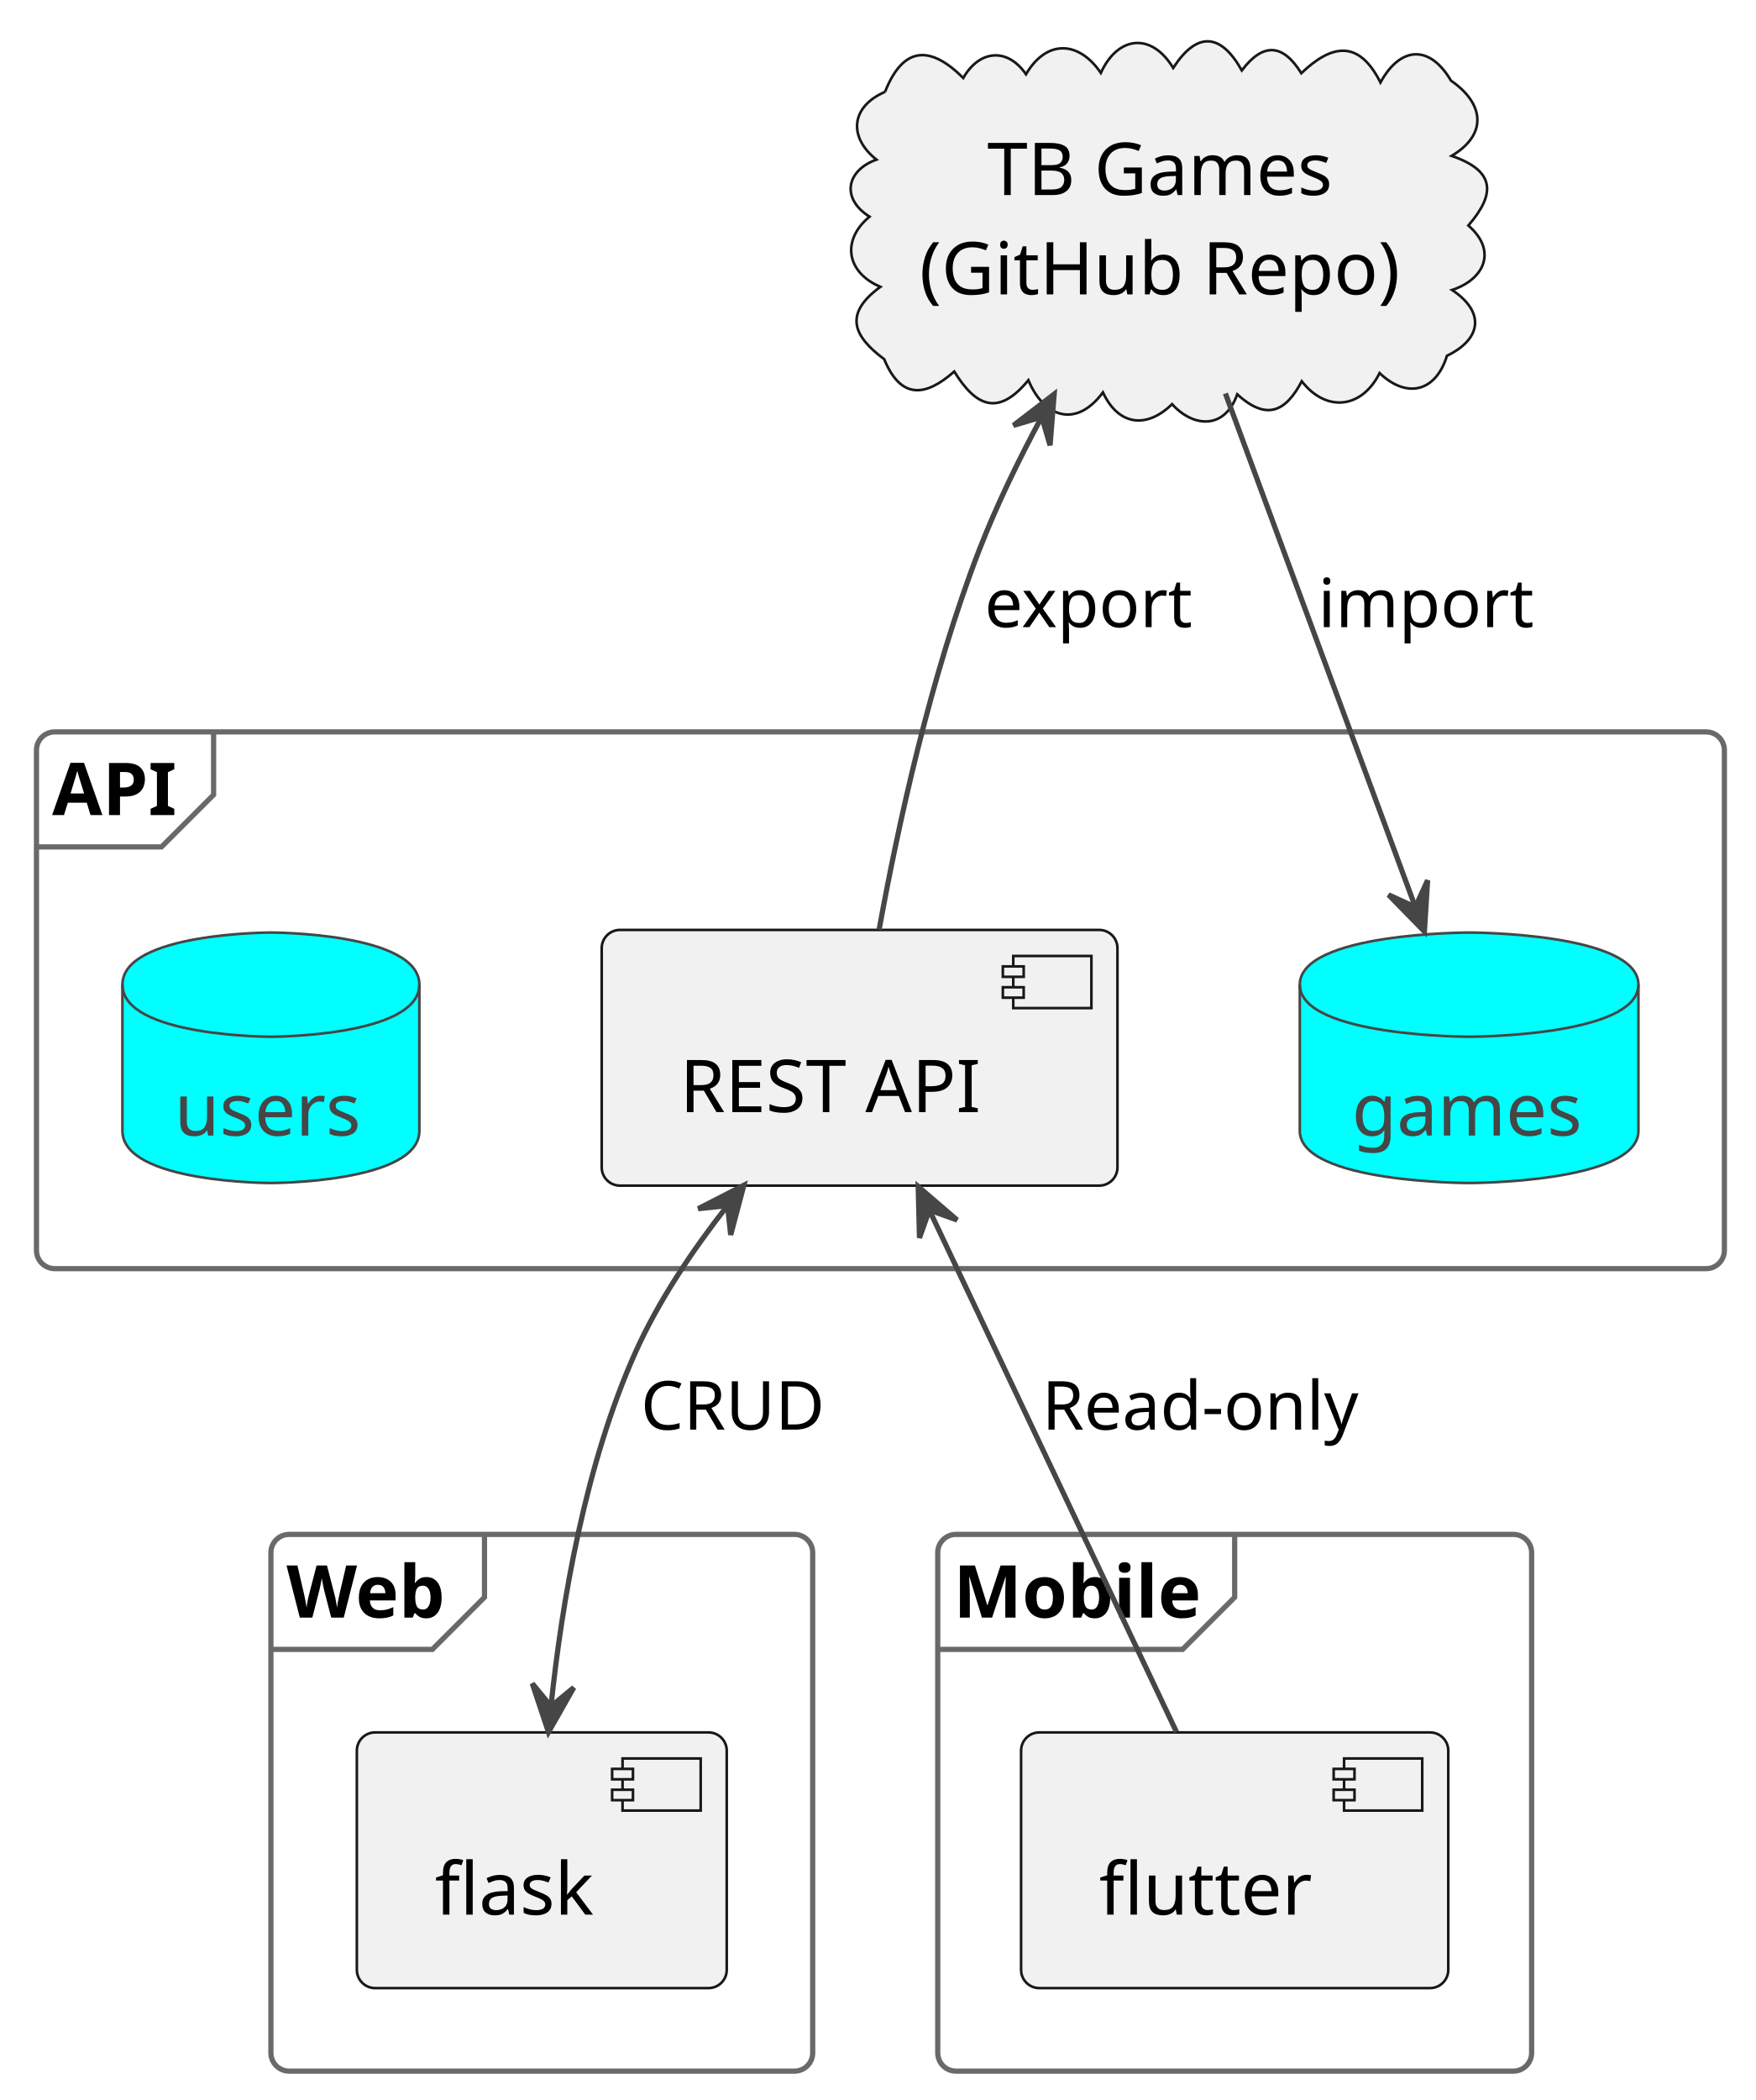
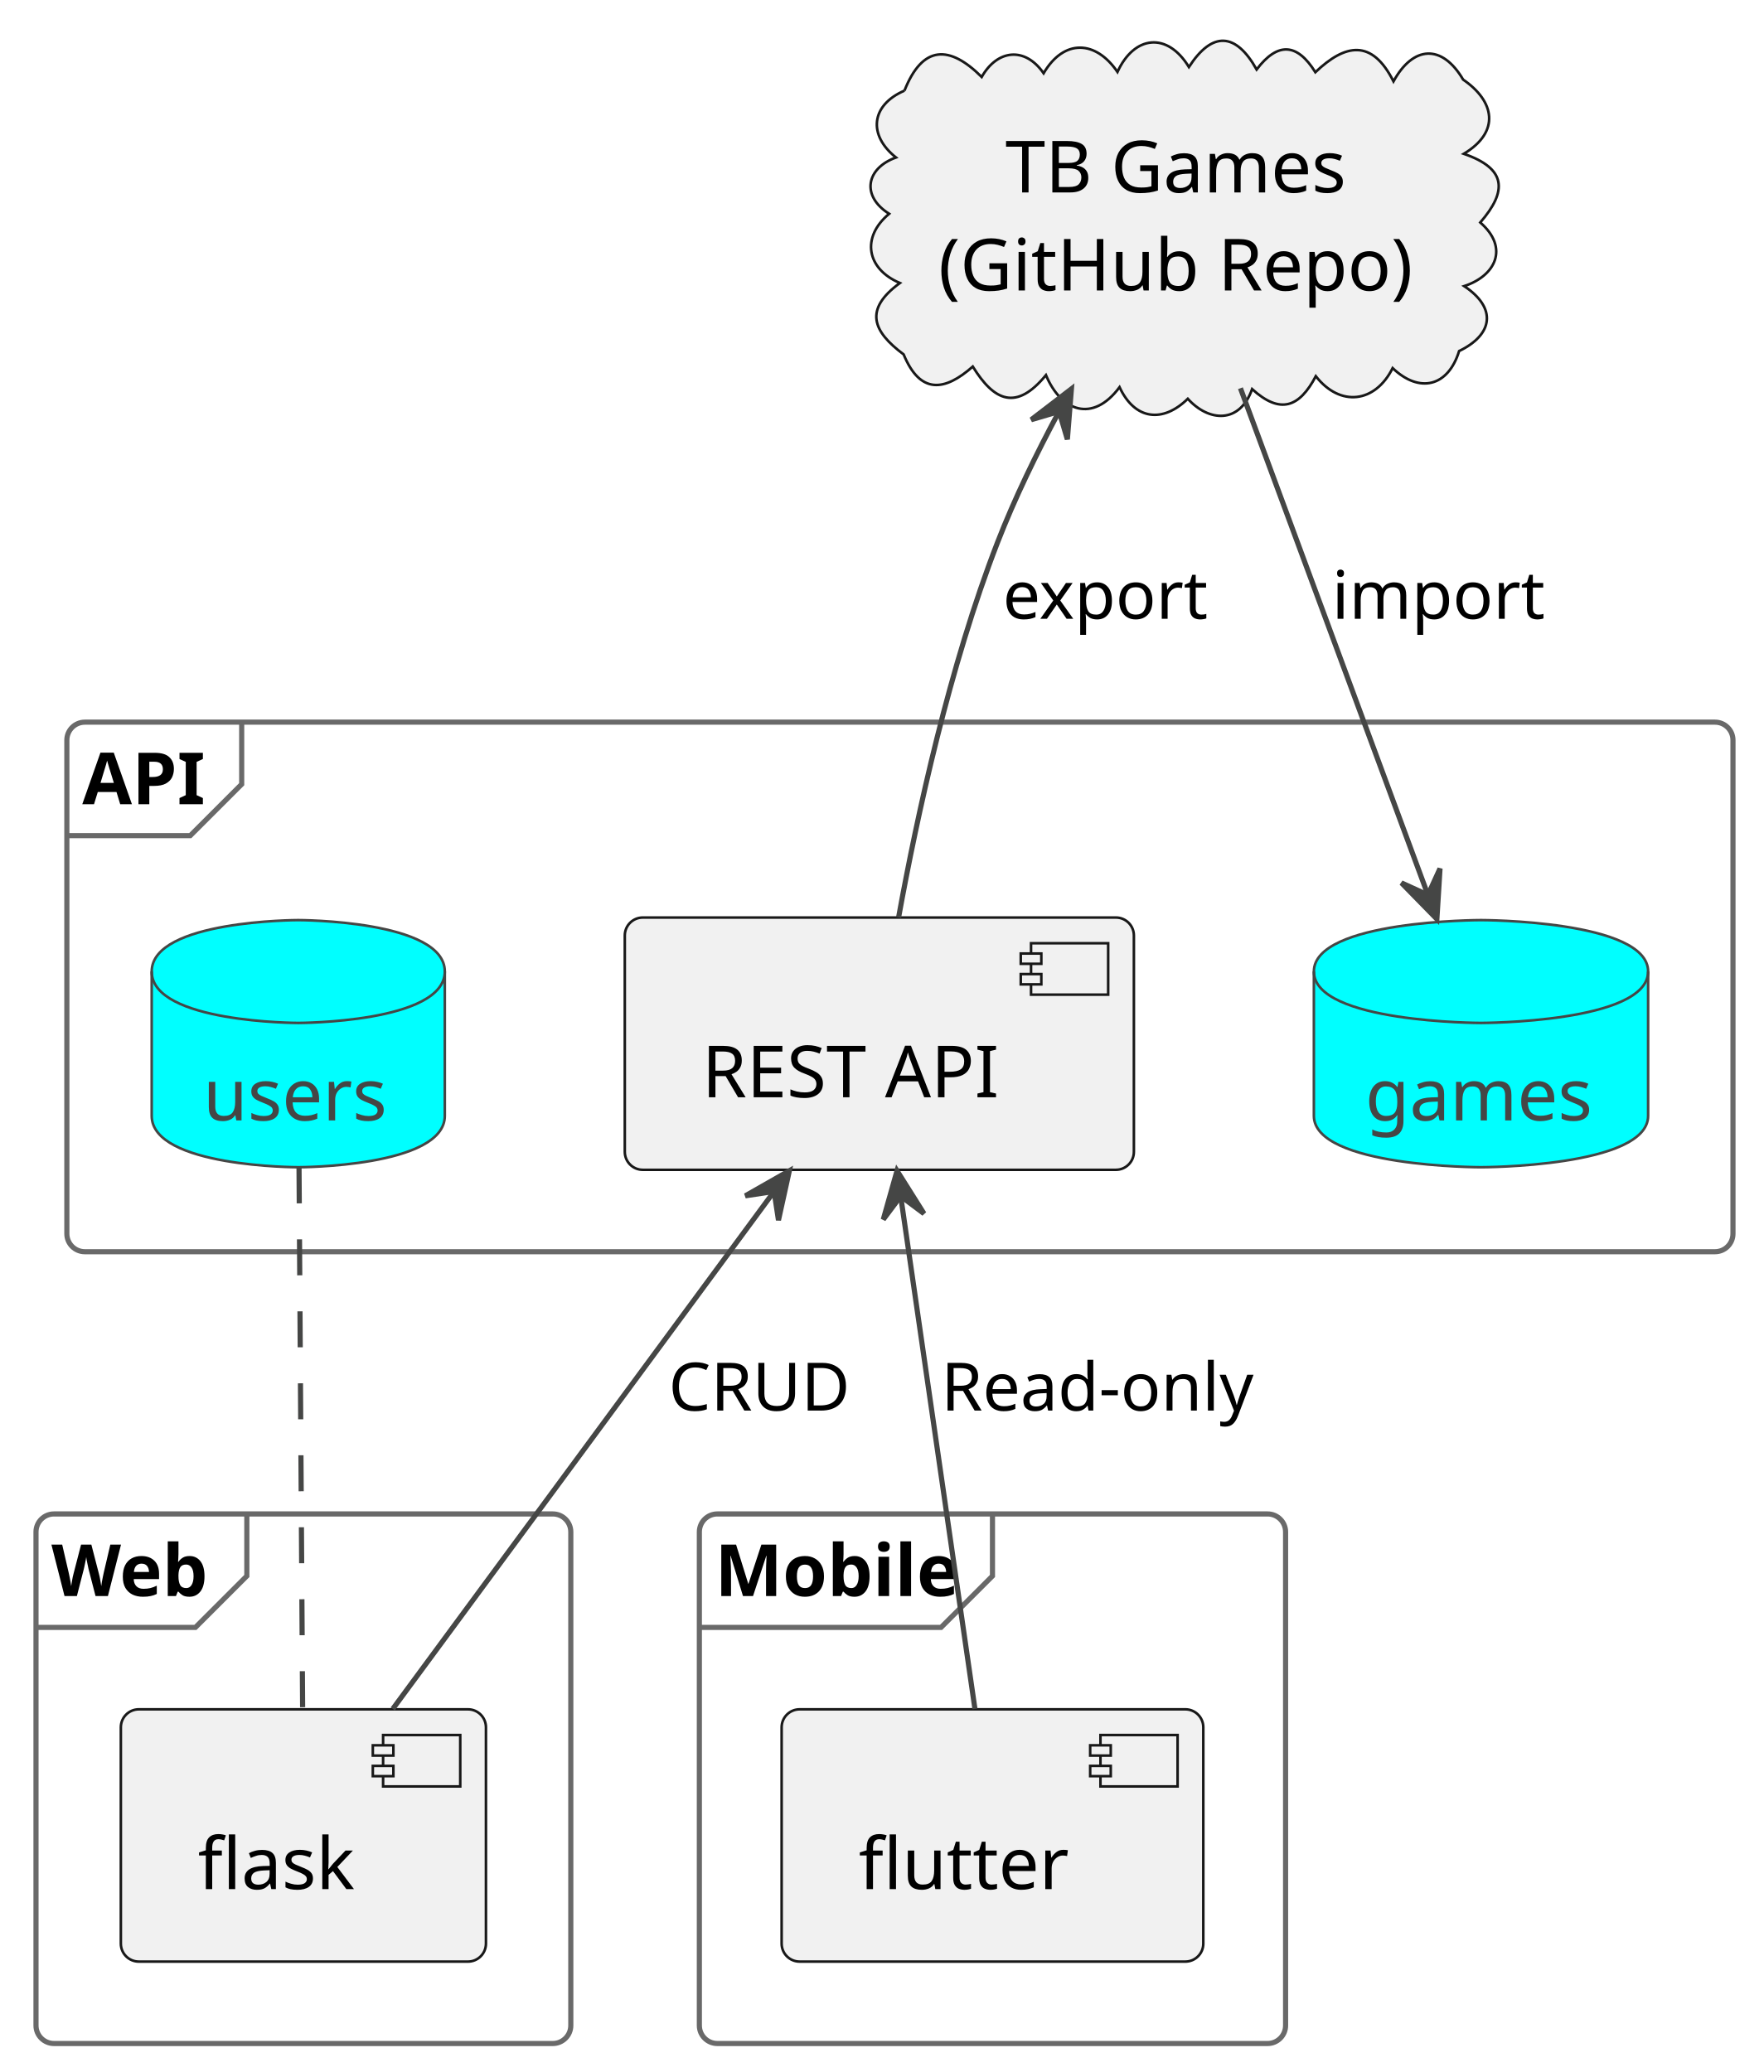
- <svg xmlns="http://www.w3.org/2000/svg" contentStyleType="text/css" height="403px" preserveAspectRatio="none" style="width:337px;height:403px;background:#FFFFFF;" version="1.1" viewBox="0 0 337 403" width="337px" zoomAndPan="magnify">
+ <svg xmlns="http://www.w3.org/2000/svg" contentStyleType="text/css" height="403px" preserveAspectRatio="none" style="width:343px;height:403px;background:#FFFFFF;" version="1.1" viewBox="0 0 343 403" width="343px" zoomAndPan="magnify">
  <defs />
  <g>
    <g id="cluster_API">
-       <rect fill="none" height="103" rx="3.5" ry="3.5" style="stroke:#696969;stroke-width:1.0;" width="324" x="7" y="140.458" />
-       <path d="M41,140.458 L41,152.526 L31,162.526 L7,162.526 " fill="none" style="stroke:#696969;stroke-width:1.0;" />
-       <text fill="#000000" font-family="sans-serif" font-size="14" font-weight="bold" lengthAdjust="spacing" textLength="24" x="10" y="156.424">API</text>
+       <rect fill="none" height="103" rx="3.5" ry="3.5" style="stroke:#696969;stroke-width:1.0;" width="324" x="13" y="140.458" />
+       <path d="M47,140.458 L47,152.526 L37,162.526 L13,162.526 " fill="none" style="stroke:#696969;stroke-width:1.0;" />
+       <text fill="#000000" font-family="sans-serif" font-size="14" font-weight="bold" lengthAdjust="spacing" textLength="24" x="16" y="156.424">API</text>
    </g>
    <g id="cluster_Web">
-       <rect fill="none" height="103" rx="3.5" ry="3.5" style="stroke:#696969;stroke-width:1.0;" width="104" x="52" y="294.459" />
-       <path d="M93,294.459 L93,306.526 L83,316.526 L52,316.526 " fill="none" style="stroke:#696969;stroke-width:1.0;" />
-       <text fill="#000000" font-family="sans-serif" font-size="14" font-weight="bold" lengthAdjust="spacing" textLength="31" x="55" y="310.425">Web</text>
+       <rect fill="none" height="103" rx="3.5" ry="3.5" style="stroke:#696969;stroke-width:1.0;" width="104" x="7" y="294.459" />
+       <path d="M48,294.459 L48,306.526 L38,316.526 L7,316.526 " fill="none" style="stroke:#696969;stroke-width:1.0;" />
+       <text fill="#000000" font-family="sans-serif" font-size="14" font-weight="bold" lengthAdjust="spacing" textLength="31" x="10" y="310.425">Web</text>
    </g>
    <g id="cluster_Mobile">
-       <rect fill="none" height="103" rx="3.5" ry="3.5" style="stroke:#696969;stroke-width:1.0;" width="114" x="180" y="294.459" />
-       <path d="M237,294.459 L237,306.526 L227,316.526 L180,316.526 " fill="none" style="stroke:#696969;stroke-width:1.0;" />
-       <text fill="#000000" font-family="sans-serif" font-size="14" font-weight="bold" lengthAdjust="spacing" textLength="47" x="183" y="310.425">Mobile</text>
+       <rect fill="none" height="103" rx="3.5" ry="3.5" style="stroke:#696969;stroke-width:1.0;" width="114" x="136" y="294.459" />
+       <path d="M193,294.459 L193,306.526 L183,316.526 L136,316.526 " fill="none" style="stroke:#696969;stroke-width:1.0;" />
+       <text fill="#000000" font-family="sans-serif" font-size="14" font-weight="bold" lengthAdjust="spacing" textLength="47" x="139" y="310.425">Mobile</text>
    </g>
    <g id="elem_REST API">
-       <rect fill="#F1F1F1" height="49.068" rx="3.5" ry="3.5" style="stroke:#181818;stroke-width:0.5;" width="99" x="115.5" y="178.458" />
-       <rect fill="#F1F1F1" height="10" style="stroke:#181818;stroke-width:0.5;" width="15" x="194.5" y="183.458" />
-       <rect fill="#F1F1F1" height="2" style="stroke:#181818;stroke-width:0.5;" width="4" x="192.5" y="185.458" />
-       <rect fill="#F1F1F1" height="2" style="stroke:#181818;stroke-width:0.5;" width="4" x="192.5" y="189.458" />
-       <text fill="#000000" font-family="sans-serif" font-size="14" lengthAdjust="spacing" textLength="59" x="130.5" y="213.424">REST API</text>
+       <rect fill="#F1F1F1" height="49.068" rx="3.5" ry="3.5" style="stroke:#181818;stroke-width:0.5;" width="99" x="121.5" y="178.458" />
+       <rect fill="#F1F1F1" height="10" style="stroke:#181818;stroke-width:0.5;" width="15" x="200.5" y="183.458" />
+       <rect fill="#F1F1F1" height="2" style="stroke:#181818;stroke-width:0.5;" width="4" x="198.5" y="185.458" />
+       <rect fill="#F1F1F1" height="2" style="stroke:#181818;stroke-width:0.5;" width="4" x="198.5" y="189.458" />
+       <text fill="#000000" font-family="sans-serif" font-size="14" lengthAdjust="spacing" textLength="59" x="136.5" y="213.424">REST API</text>
    </g>
    <g id="elem_games">
-       <path d="M249.5,188.958 C249.5,178.958 282,178.958 282,178.958 C282,178.958 314.5,178.958 314.5,188.958 L314.5,217.026 C314.5,227.026 282,227.026 282,227.026 C282,227.026 249.5,227.026 249.5,217.026 L249.5,188.958 " fill="#00FFFF" style="stroke:#454645;stroke-width:0.5;" />
-       <path d="M249.5,188.958 C249.5,198.958 282,198.958 282,198.958 C282,198.958 314.5,198.958 314.5,188.958 " fill="none" style="stroke:#454645;stroke-width:0.5;" />
-       <text fill="#454645" font-family="sans-serif" font-size="14" lengthAdjust="spacing" textLength="45" x="259.5" y="217.924">games</text>
+       <path d="M255.5,188.958 C255.5,178.958 288,178.958 288,178.958 C288,178.958 320.5,178.958 320.5,188.958 L320.5,217.026 C320.5,227.026 288,227.026 288,227.026 C288,227.026 255.5,227.026 255.5,217.026 L255.5,188.958 " fill="#00FFFF" style="stroke:#454645;stroke-width:0.5;" />
+       <path d="M255.5,188.958 C255.5,198.958 288,198.958 288,198.958 C288,198.958 320.5,198.958 320.5,188.958 " fill="none" style="stroke:#454645;stroke-width:0.5;" />
+       <text fill="#454645" font-family="sans-serif" font-size="14" lengthAdjust="spacing" textLength="45" x="265.5" y="217.924">games</text>
    </g>
    <g id="elem_users">
-       <path d="M23.5,188.958 C23.5,178.958 52,178.958 52,178.958 C52,178.958 80.5,178.958 80.5,188.958 L80.5,217.026 C80.5,227.026 52,227.026 52,227.026 C52,227.026 23.5,227.026 23.5,217.026 L23.5,188.958 " fill="#00FFFF" style="stroke:#454645;stroke-width:0.5;" />
-       <path d="M23.5,188.958 C23.5,198.958 52,198.958 52,198.958 C52,198.958 80.5,198.958 80.5,188.958 " fill="none" style="stroke:#454645;stroke-width:0.5;" />
-       <text fill="#454645" font-family="sans-serif" font-size="14" lengthAdjust="spacing" textLength="37" x="33.5" y="217.924">users</text>
+       <path d="M29.5,188.958 C29.5,178.958 58,178.958 58,178.958 C58,178.958 86.5,178.958 86.5,188.958 L86.5,217.026 C86.5,227.026 58,227.026 58,227.026 C58,227.026 29.5,227.026 29.5,217.026 L29.5,188.958 " fill="#00FFFF" style="stroke:#454645;stroke-width:0.5;" />
+       <path d="M29.5,188.958 C29.5,198.958 58,198.958 58,198.958 C58,198.958 86.5,198.958 86.5,188.958 " fill="none" style="stroke:#454645;stroke-width:0.5;" />
+       <text fill="#454645" font-family="sans-serif" font-size="14" lengthAdjust="spacing" textLength="37" x="39.5" y="217.924">users</text>
    </g>
    <g id="elem_flask">
-       <rect fill="#F1F1F1" height="49.068" rx="3.5" ry="3.5" style="stroke:#181818;stroke-width:0.5;" width="71" x="68.5" y="332.459" />
-       <rect fill="#F1F1F1" height="10" style="stroke:#181818;stroke-width:0.5;" width="15" x="119.5" y="337.459" />
-       <rect fill="#F1F1F1" height="2" style="stroke:#181818;stroke-width:0.5;" width="4" x="117.5" y="339.459" />
-       <rect fill="#F1F1F1" height="2" style="stroke:#181818;stroke-width:0.5;" width="4" x="117.5" y="343.459" />
-       <text fill="#000000" font-family="sans-serif" font-size="14" lengthAdjust="spacing" textLength="31" x="83.5" y="367.425">flask</text>
+       <rect fill="#F1F1F1" height="49.068" rx="3.5" ry="3.5" style="stroke:#181818;stroke-width:0.5;" width="71" x="23.5" y="332.459" />
+       <rect fill="#F1F1F1" height="10" style="stroke:#181818;stroke-width:0.5;" width="15" x="74.5" y="337.459" />
+       <rect fill="#F1F1F1" height="2" style="stroke:#181818;stroke-width:0.5;" width="4" x="72.5" y="339.459" />
+       <rect fill="#F1F1F1" height="2" style="stroke:#181818;stroke-width:0.5;" width="4" x="72.5" y="343.459" />
+       <text fill="#000000" font-family="sans-serif" font-size="14" lengthAdjust="spacing" textLength="31" x="38.5" y="367.425">flask</text>
    </g>
    <g id="elem_flutter">
-       <rect fill="#F1F1F1" height="49.068" rx="3.5" ry="3.5" style="stroke:#181818;stroke-width:0.5;" width="82" x="196" y="332.459" />
-       <rect fill="#F1F1F1" height="10" style="stroke:#181818;stroke-width:0.5;" width="15" x="258" y="337.459" />
-       <rect fill="#F1F1F1" height="2" style="stroke:#181818;stroke-width:0.5;" width="4" x="256" y="339.459" />
-       <rect fill="#F1F1F1" height="2" style="stroke:#181818;stroke-width:0.5;" width="4" x="256" y="343.459" />
-       <text fill="#000000" font-family="sans-serif" font-size="14" lengthAdjust="spacing" textLength="42" x="211" y="367.425">flutter</text>
+       <rect fill="#F1F1F1" height="49.068" rx="3.5" ry="3.5" style="stroke:#181818;stroke-width:0.5;" width="82" x="152" y="332.459" />
+       <rect fill="#F1F1F1" height="10" style="stroke:#181818;stroke-width:0.5;" width="15" x="214" y="337.459" />
+       <rect fill="#F1F1F1" height="2" style="stroke:#181818;stroke-width:0.5;" width="4" x="212" y="339.459" />
+       <rect fill="#F1F1F1" height="2" style="stroke:#181818;stroke-width:0.5;" width="4" x="212" y="343.459" />
+       <text fill="#000000" font-family="sans-serif" font-size="14" lengthAdjust="spacing" textLength="42" x="167" y="367.425">flutter</text>
    </g>
    <g id="elem_Repo">
-       <path d="M169.883,17.631 C173.431,8.686 178.669,8.759 184.904,14.968 C187.918,9.648 193.298,8.988 196.944,14.249 C200.913,7.487 207.108,7.825 211.307,13.994 C214.552,6.903 220.988,6.127 225.198,13.037 C229.762,6 234.321,6.308 238.368,13.515 C242.445,8.145 246.227,8.325 249.79,14.045 C255.608,8.506 260.791,7.51 264.983,15.828 C268.771,8.911 274.387,8.456 278.528,15.486 C284.647,19.668 285.826,25.616 278.655,29.915 C286.986,32.782 287.165,37.135 281.858,43.273 C287.537,48.223 284.8,53.67 278.729,55.649 C285.107,59.886 284.409,65.056 277.746,68.278 C275.602,75.235 270.022,76.564 264.818,71.596 C261.431,78.388 254.62,79.232 249.878,73.172 C246.653,79.281 242.955,80.626 237.49,75.682 C235.09,82.469 229.082,82.087 224.984,77.558 C220.118,82.327 214.682,81.7 211.712,75.304 C206.471,82.356 200.331,79.985 197.4,72.957 C191.625,79.984 187.341,78.041 183.171,71.298 C177.714,76.117 172.953,76.764 169.722,68.931 C163.724,64.451 161.925,60.209 168.997,55.046 C162.548,52.323 161.399,46.161 166.904,41.581 C161.405,38.117 162.438,32.719 168.238,30.632 C162.765,26.29 163.333,20.453 169.883,17.631 " fill="#F1F1F1" style="stroke:#181818;stroke-width:0.5;" />
-       <text fill="#000000" font-family="sans-serif" font-size="14" lengthAdjust="spacing" textLength="67" x="189.5" y="37.425">TB Games</text>
-       <text fill="#000000" font-family="sans-serif" font-size="14" lengthAdjust="spacing" textLength="93" x="176.5" y="56.492">(GitHub Repo)</text>
+       <path d="M175.883,17.631 C179.431,8.686 184.669,8.759 190.904,14.968 C193.918,9.648 199.298,8.988 202.944,14.249 C206.913,7.487 213.108,7.825 217.307,13.994 C220.552,6.903 226.988,6.127 231.198,13.037 C235.762,6 240.321,6.308 244.368,13.515 C248.445,8.145 252.227,8.325 255.79,14.045 C261.608,8.506 266.791,7.51 270.983,15.828 C274.771,8.911 280.387,8.456 284.528,15.486 C290.647,19.668 291.826,25.616 284.655,29.915 C292.986,32.782 293.165,37.135 287.858,43.273 C293.537,48.223 290.8,53.67 284.729,55.649 C291.107,59.886 290.409,65.056 283.746,68.278 C281.602,75.235 276.022,76.564 270.818,71.596 C267.431,78.388 260.62,79.232 255.878,73.172 C252.653,79.281 248.955,80.626 243.49,75.682 C241.09,82.469 235.082,82.087 230.984,77.558 C226.118,82.327 220.682,81.7 217.712,75.304 C212.471,82.356 206.331,79.985 203.4,72.957 C197.625,79.984 193.341,78.041 189.171,71.298 C183.714,76.117 178.953,76.764 175.722,68.931 C169.724,64.451 167.925,60.209 174.997,55.046 C168.548,52.323 167.399,46.161 172.904,41.581 C167.405,38.117 168.438,32.719 174.238,30.632 C168.765,26.29 169.333,20.453 175.883,17.631 " fill="#F1F1F1" style="stroke:#181818;stroke-width:0.5;" />
+       <text fill="#000000" font-family="sans-serif" font-size="14" lengthAdjust="spacing" textLength="67" x="195.5" y="37.425">TB Games</text>
+       <text fill="#000000" font-family="sans-serif" font-size="14" lengthAdjust="spacing" textLength="93" x="182.5" y="56.492">(GitHub Repo)</text>
    </g>
    <g id="link_REST API_flask">
-       <path d="M139.54,231.499 C132.92,239.939 126.42,249.619 122,259.459 C112.33,281.009 107.85,307.519 105.78,327.288 " fill="none" id="REST API-flask" style="stroke:#454645;stroke-width:1.0;" />
-       <polygon fill="#454645" points="105.28,332.418,110.136,323.85,105.766,327.442,102.174,323.072,105.28,332.418" style="stroke:#454645;stroke-width:1.0;" />
-       <polygon fill="#454645" points="142.79,227.458,134.028,231.956,139.653,231.352,140.257,236.976,142.79,227.458" style="stroke:#454645;stroke-width:1.0;" />
-       <text fill="#000000" font-family="sans-serif" font-size="13" lengthAdjust="spacing" textLength="35" x="123" y="274.356">CRUD</text>
+       <path d="M150.45,231.849 C129.2,260.688 96.38,305.228 76.38,332.378 " fill="none" id="REST API-backto-flask" style="stroke:#454645;stroke-width:1.0;" />
+       <polygon fill="#454645" points="153.5,227.708,144.942,232.582,150.535,231.734,151.383,237.327,153.5,227.708" style="stroke:#454645;stroke-width:1.0;" />
+       <text fill="#000000" font-family="sans-serif" font-size="13" lengthAdjust="spacing" textLength="35" x="130" y="274.356">CRUD</text>
+     </g>
+     <g id="link_users_flask">
+       <path d="M58.15,227.048 C58.34,255.529 58.66,303.709 58.85,332.409 " fill="none" id="users-flask" style="stroke:#454645;stroke-width:1.0;stroke-dasharray:7.0,7.0;" />
    </g>
    <g id="link_REST API_flutter">
-       <path d="M178.55,232.559 C192.22,261.418 213.08,305.449 225.83,332.378 " fill="none" id="REST API-backto-flutter" style="stroke:#454645;stroke-width:1.0;" />
-       <polygon fill="#454645" points="176.25,227.708,176.496,237.554,178.394,232.226,183.723,234.124,176.25,227.708" style="stroke:#454645;stroke-width:1.0;" />
-       <text fill="#000000" font-family="sans-serif" font-size="13" lengthAdjust="spacing" textLength="60" x="200" y="274.356">Read-only</text>
+       <path d="M175.19,232.918 C179.37,261.779 185.71,305.558 189.59,332.378 " fill="none" id="REST API-backto-flutter" style="stroke:#454645;stroke-width:1.0;" />
+       <polygon fill="#454645" points="174.44,227.708,171.764,237.187,175.153,232.657,179.683,236.046,174.44,227.708" style="stroke:#454645;stroke-width:1.0;" />
+       <text fill="#000000" font-family="sans-serif" font-size="13" lengthAdjust="spacing" textLength="60" x="183" y="274.356">Read-only</text>
    </g>
    <g id="link_Repo_REST API">
-       <path d="M199.91,80.109 C195.52,88.269 191.29,96.999 188,105.459 C178.65,129.538 172.36,158.529 168.75,178.409 " fill="none" id="Repo-backto-REST API" style="stroke:#454645;stroke-width:1.0;" />
-       <polygon fill="#454645" points="202.35,75.638,194.536,81.633,199.961,80.031,201.563,85.456,202.35,75.638" style="stroke:#454645;stroke-width:1.0;" />
-       <text fill="#000000" font-family="sans-serif" font-size="13" lengthAdjust="spacing" textLength="40" x="189" y="120.356">export</text>
+       <path d="M205.91,80.109 C201.52,88.269 197.29,96.999 194,105.459 C184.65,129.538 178.36,158.529 174.75,178.409 " fill="none" id="Repo-backto-REST API" style="stroke:#454645;stroke-width:1.0;" />
+       <polygon fill="#454645" points="208.35,75.638,200.536,81.633,205.961,80.031,207.563,85.456,208.35,75.638" style="stroke:#454645;stroke-width:1.0;" />
+       <text fill="#000000" font-family="sans-serif" font-size="13" lengthAdjust="spacing" textLength="40" x="195" y="120.356">export</text>
    </g>
    <g id="link_Repo_games">
-       <path d="M235.22,75.508 C245.96,104.538 261.42,146.328 271.58,173.798 " fill="none" id="Repo-to-games" style="stroke:#454645;stroke-width:1.0;" />
-       <polygon fill="#454645" points="273.42,178.758,274.031,168.929,271.677,174.072,266.533,171.718,273.42,178.758" style="stroke:#454645;stroke-width:1.0;" />
-       <text fill="#000000" font-family="sans-serif" font-size="13" lengthAdjust="spacing" textLength="41" x="253" y="120.356">import</text>
+       <path d="M241.22,75.508 C251.96,104.538 267.42,146.328 277.58,173.798 " fill="none" id="Repo-to-games" style="stroke:#454645;stroke-width:1.0;" />
+       <polygon fill="#454645" points="279.42,178.758,280.031,168.929,277.677,174.072,272.533,171.718,279.42,178.758" style="stroke:#454645;stroke-width:1.0;" />
+       <text fill="#000000" font-family="sans-serif" font-size="13" lengthAdjust="spacing" textLength="41" x="259" y="120.356">import</text>
    </g>
  </g>
</svg>
